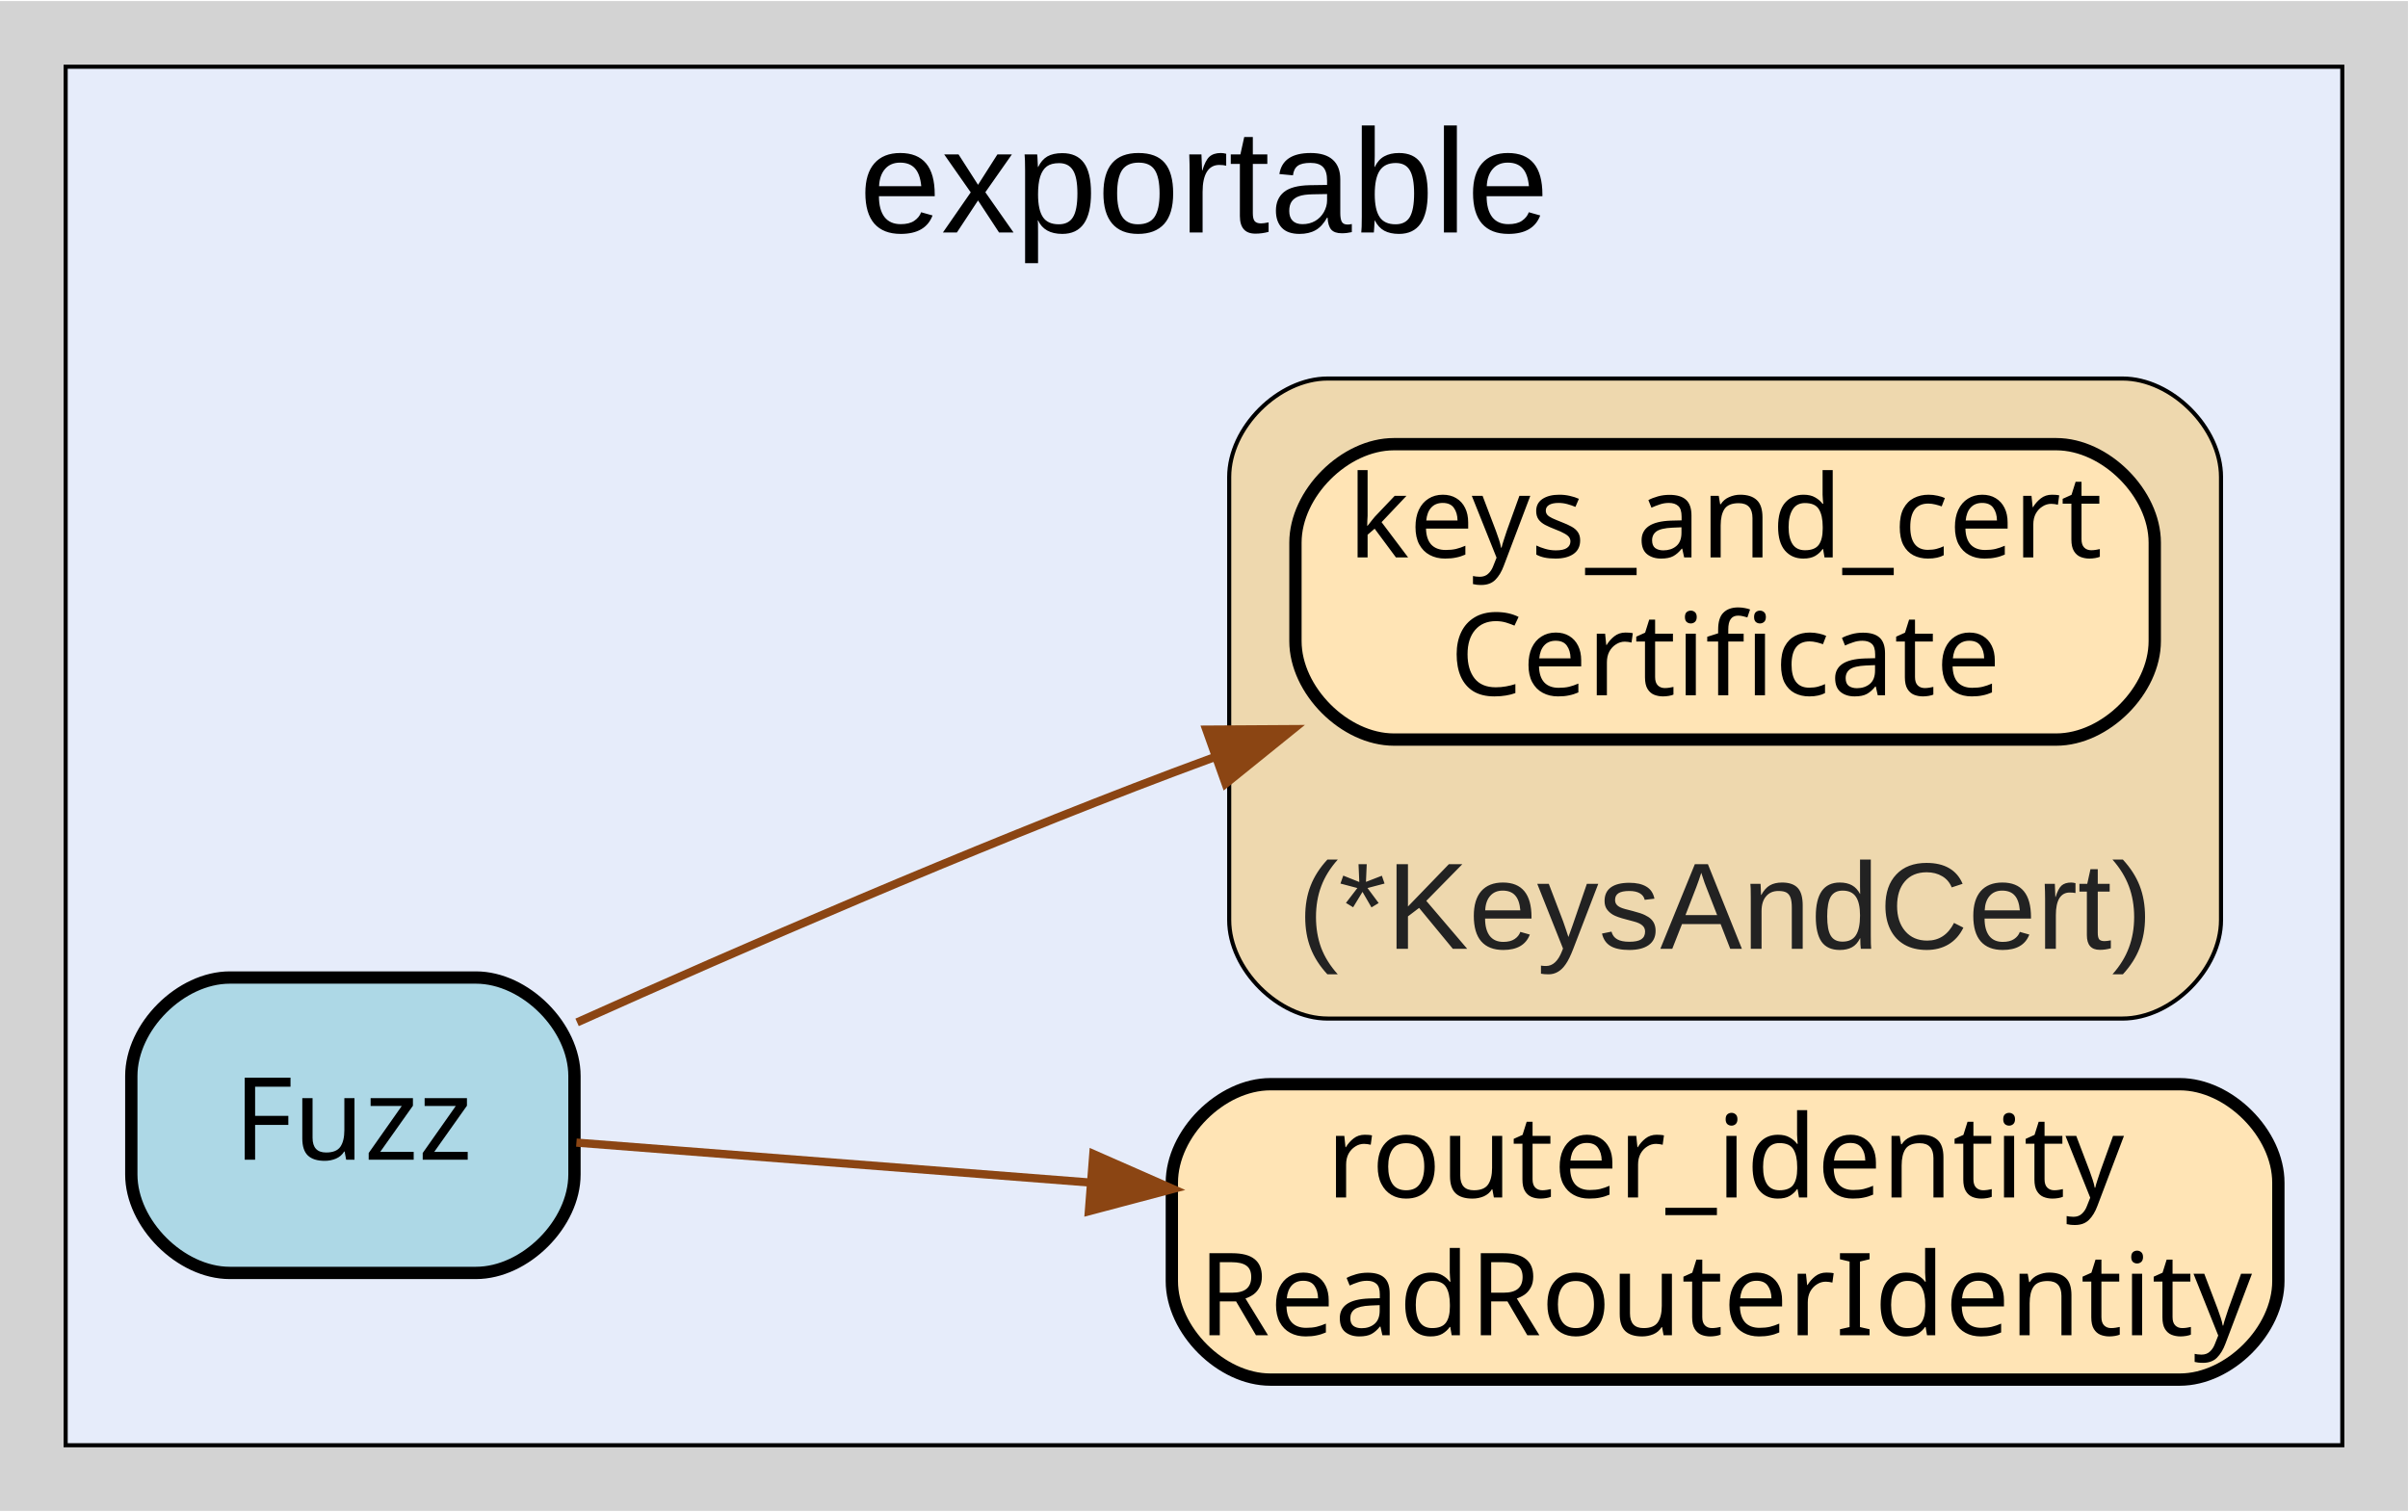
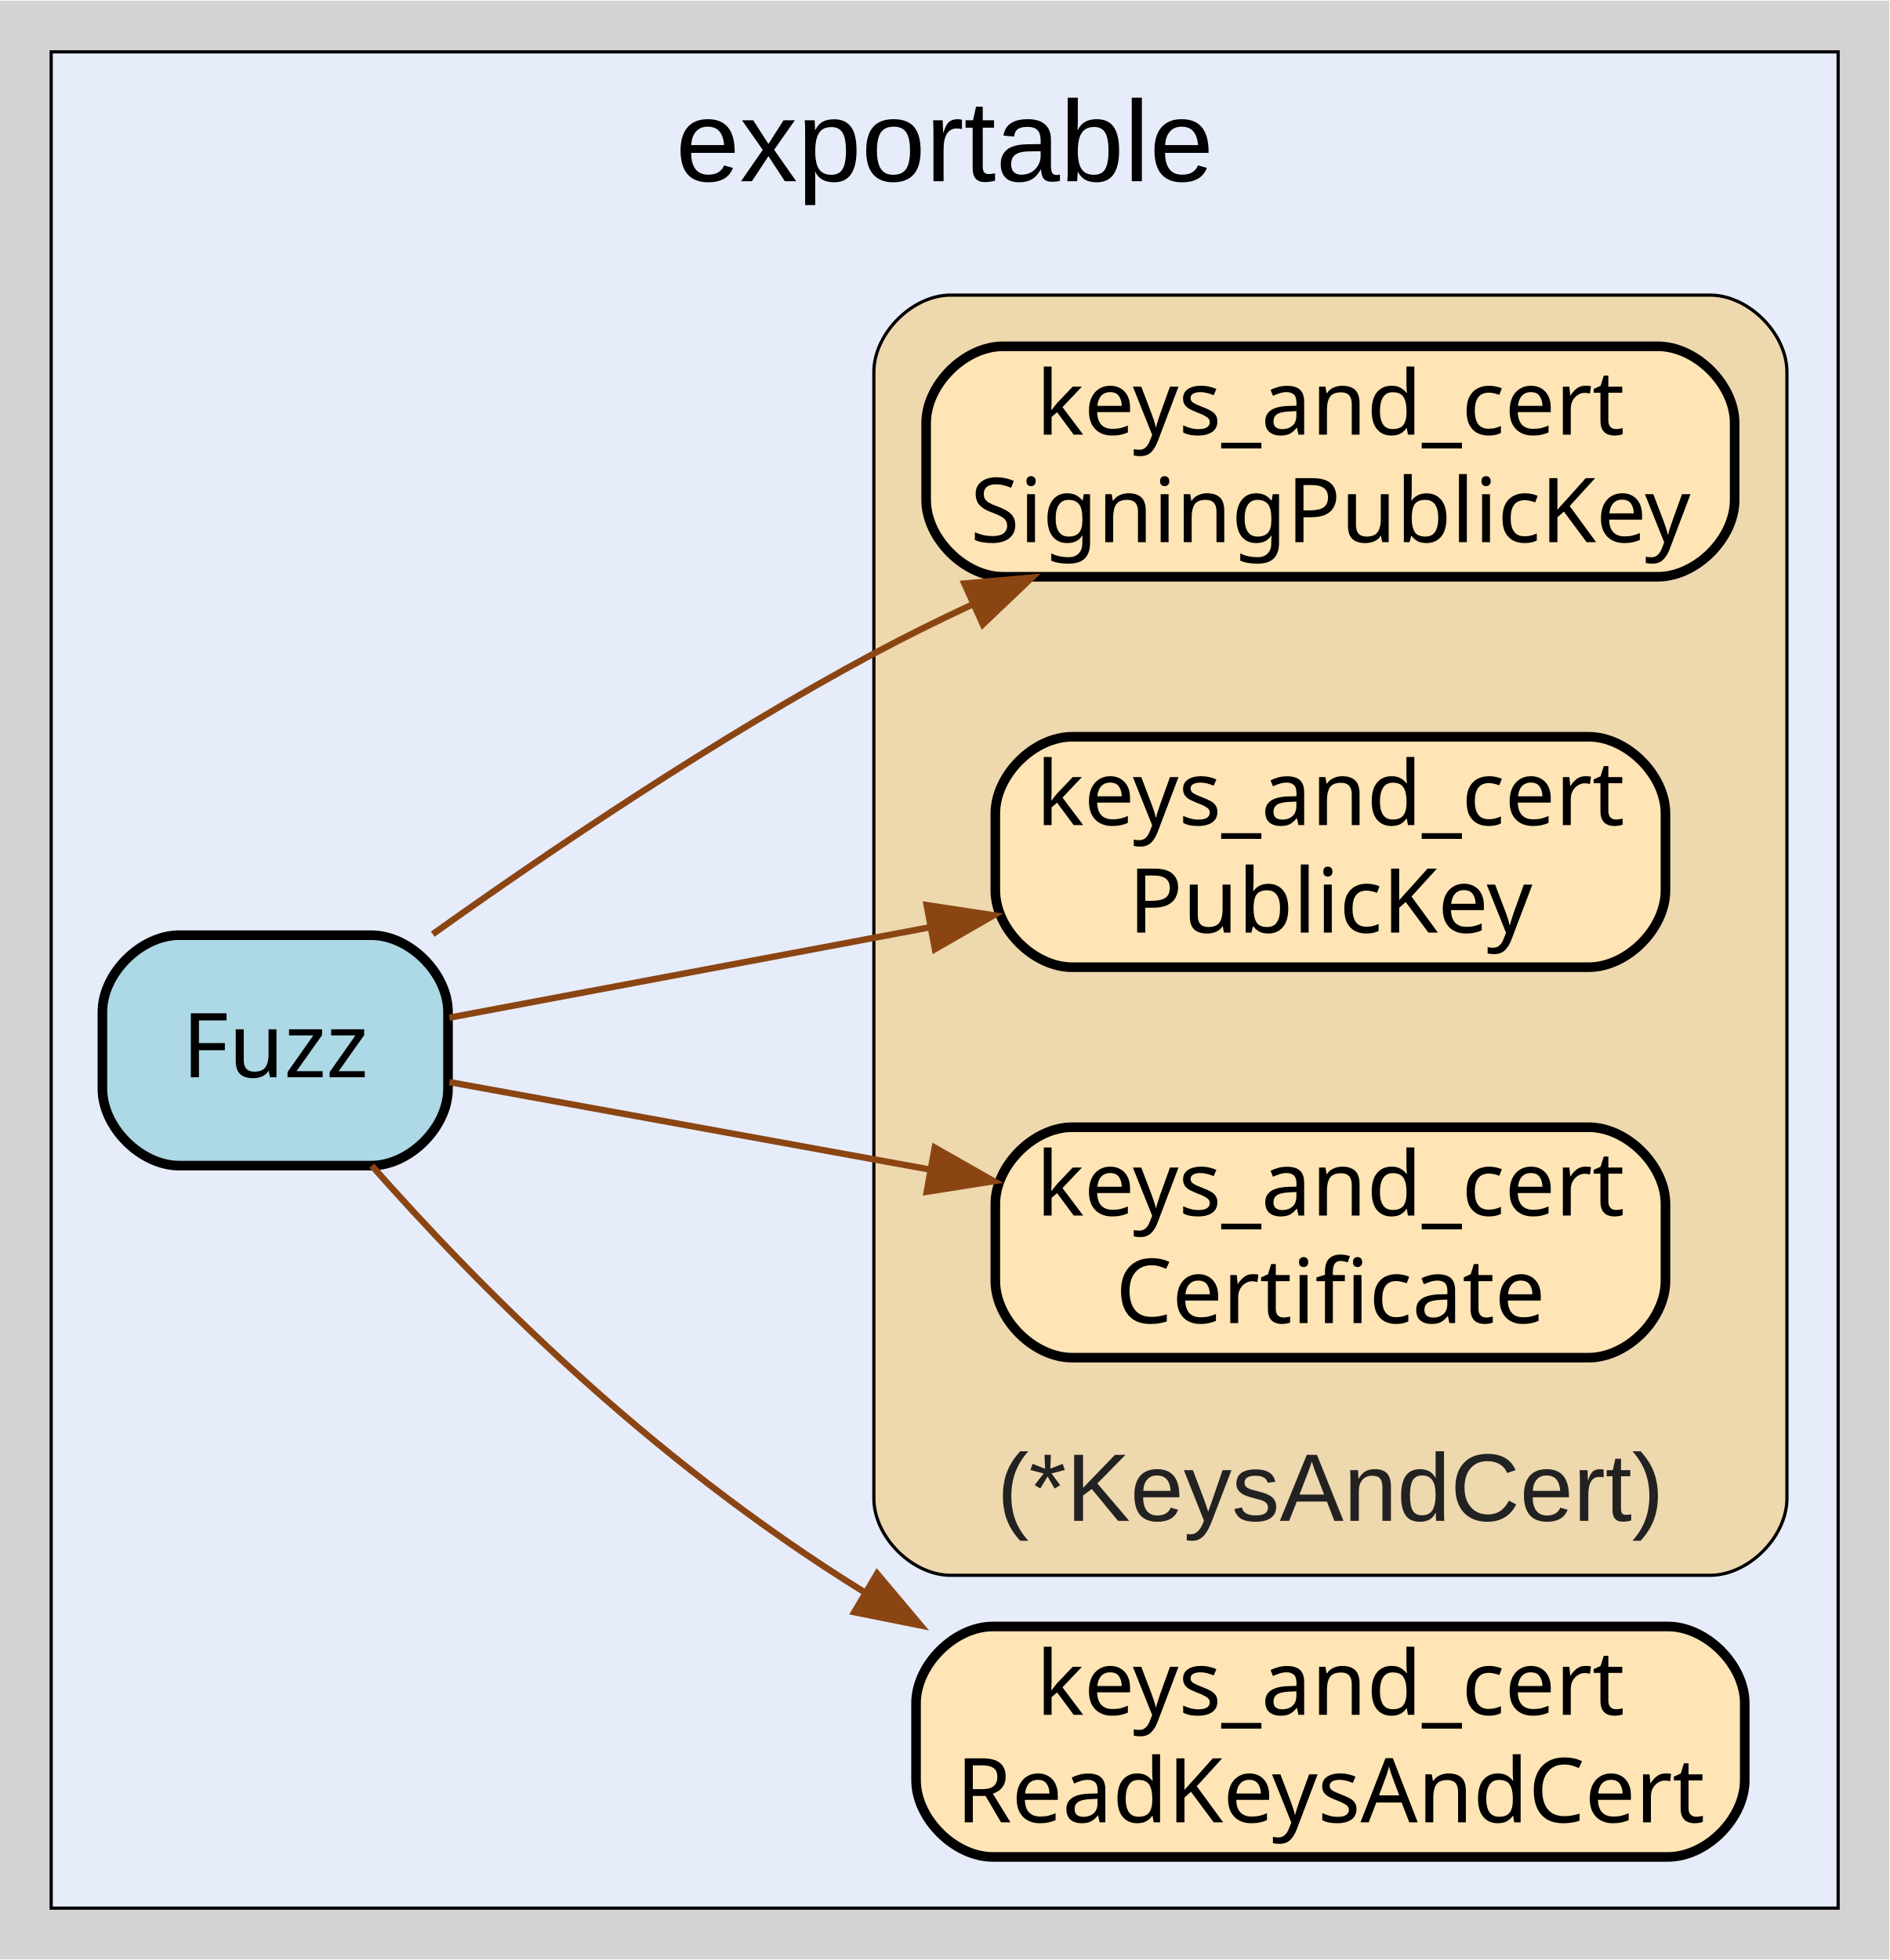
- <svg xmlns="http://www.w3.org/2000/svg" xmlns:xlink="http://www.w3.org/1999/xlink" width="293pt" height="184pt" viewBox="0.00 0.00 293.42 184.00">
-   <g id="graph0" class="graph" transform="scale(1 1) rotate(0) translate(0 184)">
-     <polygon fill="#d3d3d3" stroke="transparent" points="0,0 0,-184 293.415,-184 293.415,0 0,0" />
+ <svg xmlns="http://www.w3.org/2000/svg" xmlns:xlink="http://www.w3.org/1999/xlink" width="295pt" height="306pt" viewBox="0.00 0.00 295.20 306.00">
+   <g id="graph0" class="graph" transform="scale(1 1) rotate(0) translate(0 306)">
+     <polygon fill="#d3d3d3" stroke="transparent" points="0,0 0,-306 295.202,-306 295.202,0 0,0" />
    <g id="clust1" class="cluster">
-       <polygon fill="#e6ecfa" stroke="#000000" stroke-width=".5" points="8,-8 8,-176 285.415,-176 285.415,-8 8,-8" />
-       <text text-anchor="middle" x="146.708" y="-155.8" font-family="Arial" font-size="18.00" fill="#000000">exportable</text>
+       <polygon fill="#e6ecfa" stroke="#000000" stroke-width=".5" points="8,-8 8,-298 287.202,-298 287.202,-8 8,-8" />
+       <text text-anchor="middle" x="147.601" y="-277.8" font-family="Arial" font-size="18.00" fill="#000000">exportable</text>
    </g>
    <g id="clust2" class="cluster">
      <g id="a_clust2">
        <a xlink:title="type: *github.com/go-i2p/go-i2p/lib/common/keys_and_cert.KeysAndCert">
-           <path fill="#eed8ae" stroke="#000000" stroke-width=".5" d="M161.78,-60C161.78,-60 258.635,-60 258.635,-60 264.635,-60 270.635,-66 270.635,-72 270.635,-72 270.635,-126 270.635,-126 270.635,-132 264.635,-138 258.635,-138 258.635,-138 161.78,-138 161.78,-138 155.78,-138 149.78,-132 149.78,-126 149.78,-126 149.78,-72 149.78,-72 149.78,-66 155.78,-60 161.78,-60" />
-           <text text-anchor="middle" x="210.208" y="-68.5" font-family="Arial" font-size="15.00" fill="#222222">(*KeysAndCert)</text>
+           <path fill="#eed8ae" stroke="#000000" stroke-width=".5" d="M148.539,-60C148.539,-60 267.202,-60 267.202,-60 273.202,-60 279.202,-66 279.202,-72 279.202,-72 279.202,-248 279.202,-248 279.202,-254 273.202,-260 267.202,-260 267.202,-260 148.539,-260 148.539,-260 142.539,-260 136.539,-254 136.539,-248 136.539,-248 136.539,-72 136.539,-72 136.539,-66 142.539,-60 148.539,-60" />
+           <text text-anchor="middle" x="207.87" y="-68.5" font-family="Arial" font-size="15.00" fill="#222222">(*KeysAndCert)</text>
        </a>
      </g>
    </g>
    <g id="node1" class="node">
      <g id="a_node1">
-         <a xlink:title="github.com/go-i2p/go-i2p/lib/common/fuzz/router_identity.Fuzz | defined in fuzz.go:5&#10;at fuzz.go:7: calling [(*github.com/go-i2p/go-i2p/lib/common/keys_and_cert.KeysAndCert).Certificate]&#10;at fuzz.go:6: calling [github.com/go-i2p/go-i2p/lib/common/router_identity.ReadRouterIdentity]">
-           <path fill="#add8e6" stroke="#000000" stroke-width="1.5" d="M58,-65C58,-65 28,-65 28,-65 22,-65 16,-59 16,-53 16,-53 16,-41 16,-41 16,-35 22,-29 28,-29 28,-29 58,-29 58,-29 64,-29 70,-35 70,-41 70,-41 70,-53 70,-53 70,-59 64,-65 58,-65" />
-           <text text-anchor="middle" x="43" y="-42.8" font-family="Verdana" font-size="14.00" fill="#000000">Fuzz</text>
+         <a xlink:title="github.com/go-i2p/go-i2p/lib/common/fuzz/keys_and_cert.Fuzz | defined in fuzz.go:5&#10;at fuzz.go:9: calling [(*github.com/go-i2p/go-i2p/lib/common/keys_and_cert.KeysAndCert).SigningPublicKey]&#10;at fuzz.go:6: calling [github.com/go-i2p/go-i2p/lib/common/keys_and_cert.ReadKeysAndCert]&#10;at fuzz.go:7: calling [(*github.com/go-i2p/go-i2p/lib/common/keys_and_cert.KeysAndCert).Certificate]&#10;at fuzz.go:8: calling [(*github.com/go-i2p/go-i2p/lib/common/keys_and_cert.KeysAndCert).PublicKey]">
+           <path fill="#add8e6" stroke="#000000" stroke-width="1.5" d="M58,-160C58,-160 28,-160 28,-160 22,-160 16,-154 16,-148 16,-148 16,-136 16,-136 16,-130 22,-124 28,-124 28,-124 58,-124 58,-124 64,-124 70,-130 70,-136 70,-136 70,-148 70,-148 70,-154 64,-160 58,-160" />
+           <text text-anchor="middle" x="43" y="-137.8" font-family="Verdana" font-size="14.00" fill="#000000">Fuzz</text>
        </a>
      </g>
    </g>
    <g id="node2" class="node">
      <g id="a_node2">
-         <a xlink:title="github.com/go-i2p/go-i2p/lib/common/router_identity.ReadRouterIdentity | defined in router_identity.go:37">
-           <path fill="#ffe4b5" stroke="#000000" stroke-width="1.5" d="M265.623,-52C265.623,-52 154.792,-52 154.792,-52 148.792,-52 142.792,-46 142.792,-40 142.792,-40 142.792,-28 142.792,-28 142.792,-22 148.792,-16 154.792,-16 154.792,-16 265.623,-16 265.623,-16 271.623,-16 277.623,-22 277.623,-28 277.623,-28 277.623,-40 277.623,-40 277.623,-46 271.623,-52 265.623,-52" />
-           <text text-anchor="middle" x="210.208" y="-38.2" font-family="Verdana" font-size="14.00" fill="#000000">router_identity</text>
-           <text text-anchor="middle" x="210.208" y="-21.4" font-family="Verdana" font-size="14.00" fill="#000000">ReadRouterIdentity</text>
+         <a xlink:title="github.com/go-i2p/go-i2p/lib/common/keys_and_cert.ReadKeysAndCert | defined in keys_and_cert.go:145">
+           <path fill="#ffe4b5" stroke="#000000" stroke-width="1.5" d="M260.611,-52C260.611,-52 155.129,-52 155.129,-52 149.129,-52 143.129,-46 143.129,-40 143.129,-40 143.129,-28 143.129,-28 143.129,-22 149.129,-16 155.129,-16 155.129,-16 260.611,-16 260.611,-16 266.611,-16 272.611,-22 272.611,-28 272.611,-28 272.611,-40 272.611,-40 272.611,-46 266.611,-52 260.611,-52" />
+           <text text-anchor="middle" x="207.87" y="-38.2" font-family="Verdana" font-size="14.00" fill="#000000">keys_and_cert</text>
+           <text text-anchor="middle" x="207.87" y="-21.4" font-family="Verdana" font-size="14.00" fill="#000000">ReadKeysAndCert</text>
        </a>
      </g>
    </g>
    <g id="edge2" class="edge">
      <g id="a_edge2">
-         <a xlink:title="at fuzz.go:6: calling [github.com/go-i2p/go-i2p/lib/common/router_identity.ReadRouterIdentity]">
-           <path fill="none" stroke="#8b4513" d="M70.237,-44.882C87.33,-43.553 110.307,-41.767 132.698,-40.026" />
-           <polygon fill="#8b4513" stroke="#8b4513" points="133.223,-43.496 142.922,-39.231 132.68,-36.517 133.223,-43.496" />
+         <a xlink:title="at fuzz.go:6: calling [github.com/go-i2p/go-i2p/lib/common/keys_and_cert.ReadKeysAndCert]">
+           <path fill="none" stroke="#8b4513" d="M58.09,-123.997C73.901,-106.127 100.405,-78.823 134.92,-57.45" />
+           <polygon fill="#8b4513" stroke="#8b4513" points="137.044,-60.26 143.866,-52.154 133.478,-54.237 137.044,-60.26" />
        </a>
      </g>
    </g>
    <g id="node3" class="node">
      <g id="a_node3">
        <a xlink:title="(*github.com/go-i2p/go-i2p/lib/common/keys_and_cert.KeysAndCert).Certificate | defined in keys_and_cert.go:139">
-           <path fill="#ffe4b5" stroke="#000000" stroke-width="1.5" d="M250.562,-130C250.562,-130 169.853,-130 169.853,-130 163.853,-130 157.853,-124 157.853,-118 157.853,-118 157.853,-106 157.853,-106 157.853,-100 163.853,-94 169.853,-94 169.853,-94 250.562,-94 250.562,-94 256.562,-94 262.562,-100 262.562,-106 262.562,-106 262.562,-118 262.562,-118 262.562,-124 256.562,-130 250.562,-130" />
-           <text text-anchor="middle" x="210.208" y="-116.2" font-family="Verdana" font-size="14.00" fill="#000000">keys_and_cert</text>
-           <text text-anchor="middle" x="210.208" y="-99.4" font-family="Verdana" font-size="14.00" fill="#000000">Certificate</text>
+           <path fill="#ffe4b5" stroke="#000000" stroke-width="1.5" d="M248.225,-130C248.225,-130 167.516,-130 167.516,-130 161.516,-130 155.516,-124 155.516,-118 155.516,-118 155.516,-106 155.516,-106 155.516,-100 161.516,-94 167.516,-94 167.516,-94 248.225,-94 248.225,-94 254.225,-94 260.225,-100 260.225,-106 260.225,-106 260.225,-118 260.225,-118 260.225,-124 254.225,-130 248.225,-130" />
+           <text text-anchor="middle" x="207.87" y="-116.2" font-family="Verdana" font-size="14.00" fill="#000000">keys_and_cert</text>
+           <text text-anchor="middle" x="207.87" y="-99.4" font-family="Verdana" font-size="14.00" fill="#000000">Certificate</text>
+         </a>
+       </g>
+     </g>
+     <g id="edge3" class="edge">
+       <g id="a_edge3">
+         <a xlink:title="at fuzz.go:7: calling [(*github.com/go-i2p/go-i2p/lib/common/keys_and_cert.KeysAndCert).Certificate]">
+           <path fill="none" stroke="#8b4513" d="M70.225,-137.046C90.572,-133.344 119.224,-128.13 145.123,-123.418" />
+           <polygon fill="#8b4513" stroke="#8b4513" points="146.053,-126.806 155.265,-121.572 144.8,-119.919 146.053,-126.806" />
+         </a>
+       </g>
+     </g>
+     <g id="node4" class="node">
+       <g id="a_node4">
+         <a xlink:title="(*github.com/go-i2p/go-i2p/lib/common/keys_and_cert.KeysAndCert).PublicKey | defined in keys_and_cert.go:129">
+           <path fill="#ffe4b5" stroke="#000000" stroke-width="1.5" d="M248.225,-191C248.225,-191 167.516,-191 167.516,-191 161.516,-191 155.516,-185 155.516,-179 155.516,-179 155.516,-167 155.516,-167 155.516,-161 161.516,-155 167.516,-155 167.516,-155 248.225,-155 248.225,-155 254.225,-155 260.225,-161 260.225,-167 260.225,-167 260.225,-179 260.225,-179 260.225,-185 254.225,-191 248.225,-191" />
+           <text text-anchor="middle" x="207.87" y="-177.2" font-family="Verdana" font-size="14.00" fill="#000000">keys_and_cert</text>
+           <text text-anchor="middle" x="207.87" y="-160.4" font-family="Verdana" font-size="14.00" fill="#000000">PublicKey</text>
+         </a>
+       </g>
+     </g>
+     <g id="edge4" class="edge">
+       <g id="a_edge4">
+         <a xlink:title="at fuzz.go:8: calling [(*github.com/go-i2p/go-i2p/lib/common/keys_and_cert.KeysAndCert).PublicKey]">
+           <path fill="none" stroke="#8b4513" d="M70.225,-147.119C90.572,-150.945 119.224,-156.332 145.123,-161.202" />
+           <polygon fill="#8b4513" stroke="#8b4513" points="144.791,-164.701 155.265,-163.109 146.084,-157.821 144.791,-164.701" />
+         </a>
+       </g>
+     </g>
+     <g id="node5" class="node">
+       <g id="a_node5">
+         <a xlink:title="(*github.com/go-i2p/go-i2p/lib/common/keys_and_cert.KeysAndCert).SigningPublicKey | defined in keys_and_cert.go:134">
+           <path fill="#ffe4b5" stroke="#000000" stroke-width="1.5" d="M259.034,-252C259.034,-252 156.707,-252 156.707,-252 150.707,-252 144.707,-246 144.707,-240 144.707,-240 144.707,-228 144.707,-228 144.707,-222 150.707,-216 156.707,-216 156.707,-216 259.034,-216 259.034,-216 265.034,-216 271.034,-222 271.034,-228 271.034,-228 271.034,-240 271.034,-240 271.034,-246 265.034,-252 259.034,-252" />
+           <text text-anchor="middle" x="207.87" y="-238.2" font-family="Verdana" font-size="14.00" fill="#000000">keys_and_cert</text>
+           <text text-anchor="middle" x="207.87" y="-221.4" font-family="Verdana" font-size="14.00" fill="#000000">SigningPublicKey</text>
        </a>
      </g>
    </g>
    <g id="edge1" class="edge">
      <g id="a_edge1">
-         <a xlink:title="at fuzz.go:7: calling [(*github.com/go-i2p/go-i2p/lib/common/keys_and_cert.KeysAndCert).Certificate]">
-           <path fill="none" stroke="#8b4513" d="M70.319,-59.535C90.269,-68.495 118.073,-80.583 143,-90 144.619,-90.612 146.263,-91.222 147.925,-91.831" />
-           <polygon fill="#8b4513" stroke="#8b4513" points="146.989,-95.213 157.583,-95.276 149.341,-88.62 146.989,-95.213" />
+         <a xlink:title="at fuzz.go:9: calling [(*github.com/go-i2p/go-i2p/lib/common/keys_and_cert.KeysAndCert).SigningPublicKey]">
+           <path fill="none" stroke="#8b4513" d="M67.618,-160.163C86.038,-173.29 112.151,-190.938 136.539,-204 141.424,-206.617 146.587,-209.169 151.811,-211.609" />
+           <polygon fill="#8b4513" stroke="#8b4513" points="150.68,-214.94 161.234,-215.872 153.566,-208.562 150.68,-214.94" />
        </a>
      </g>
    </g>
  </g>
</svg>
